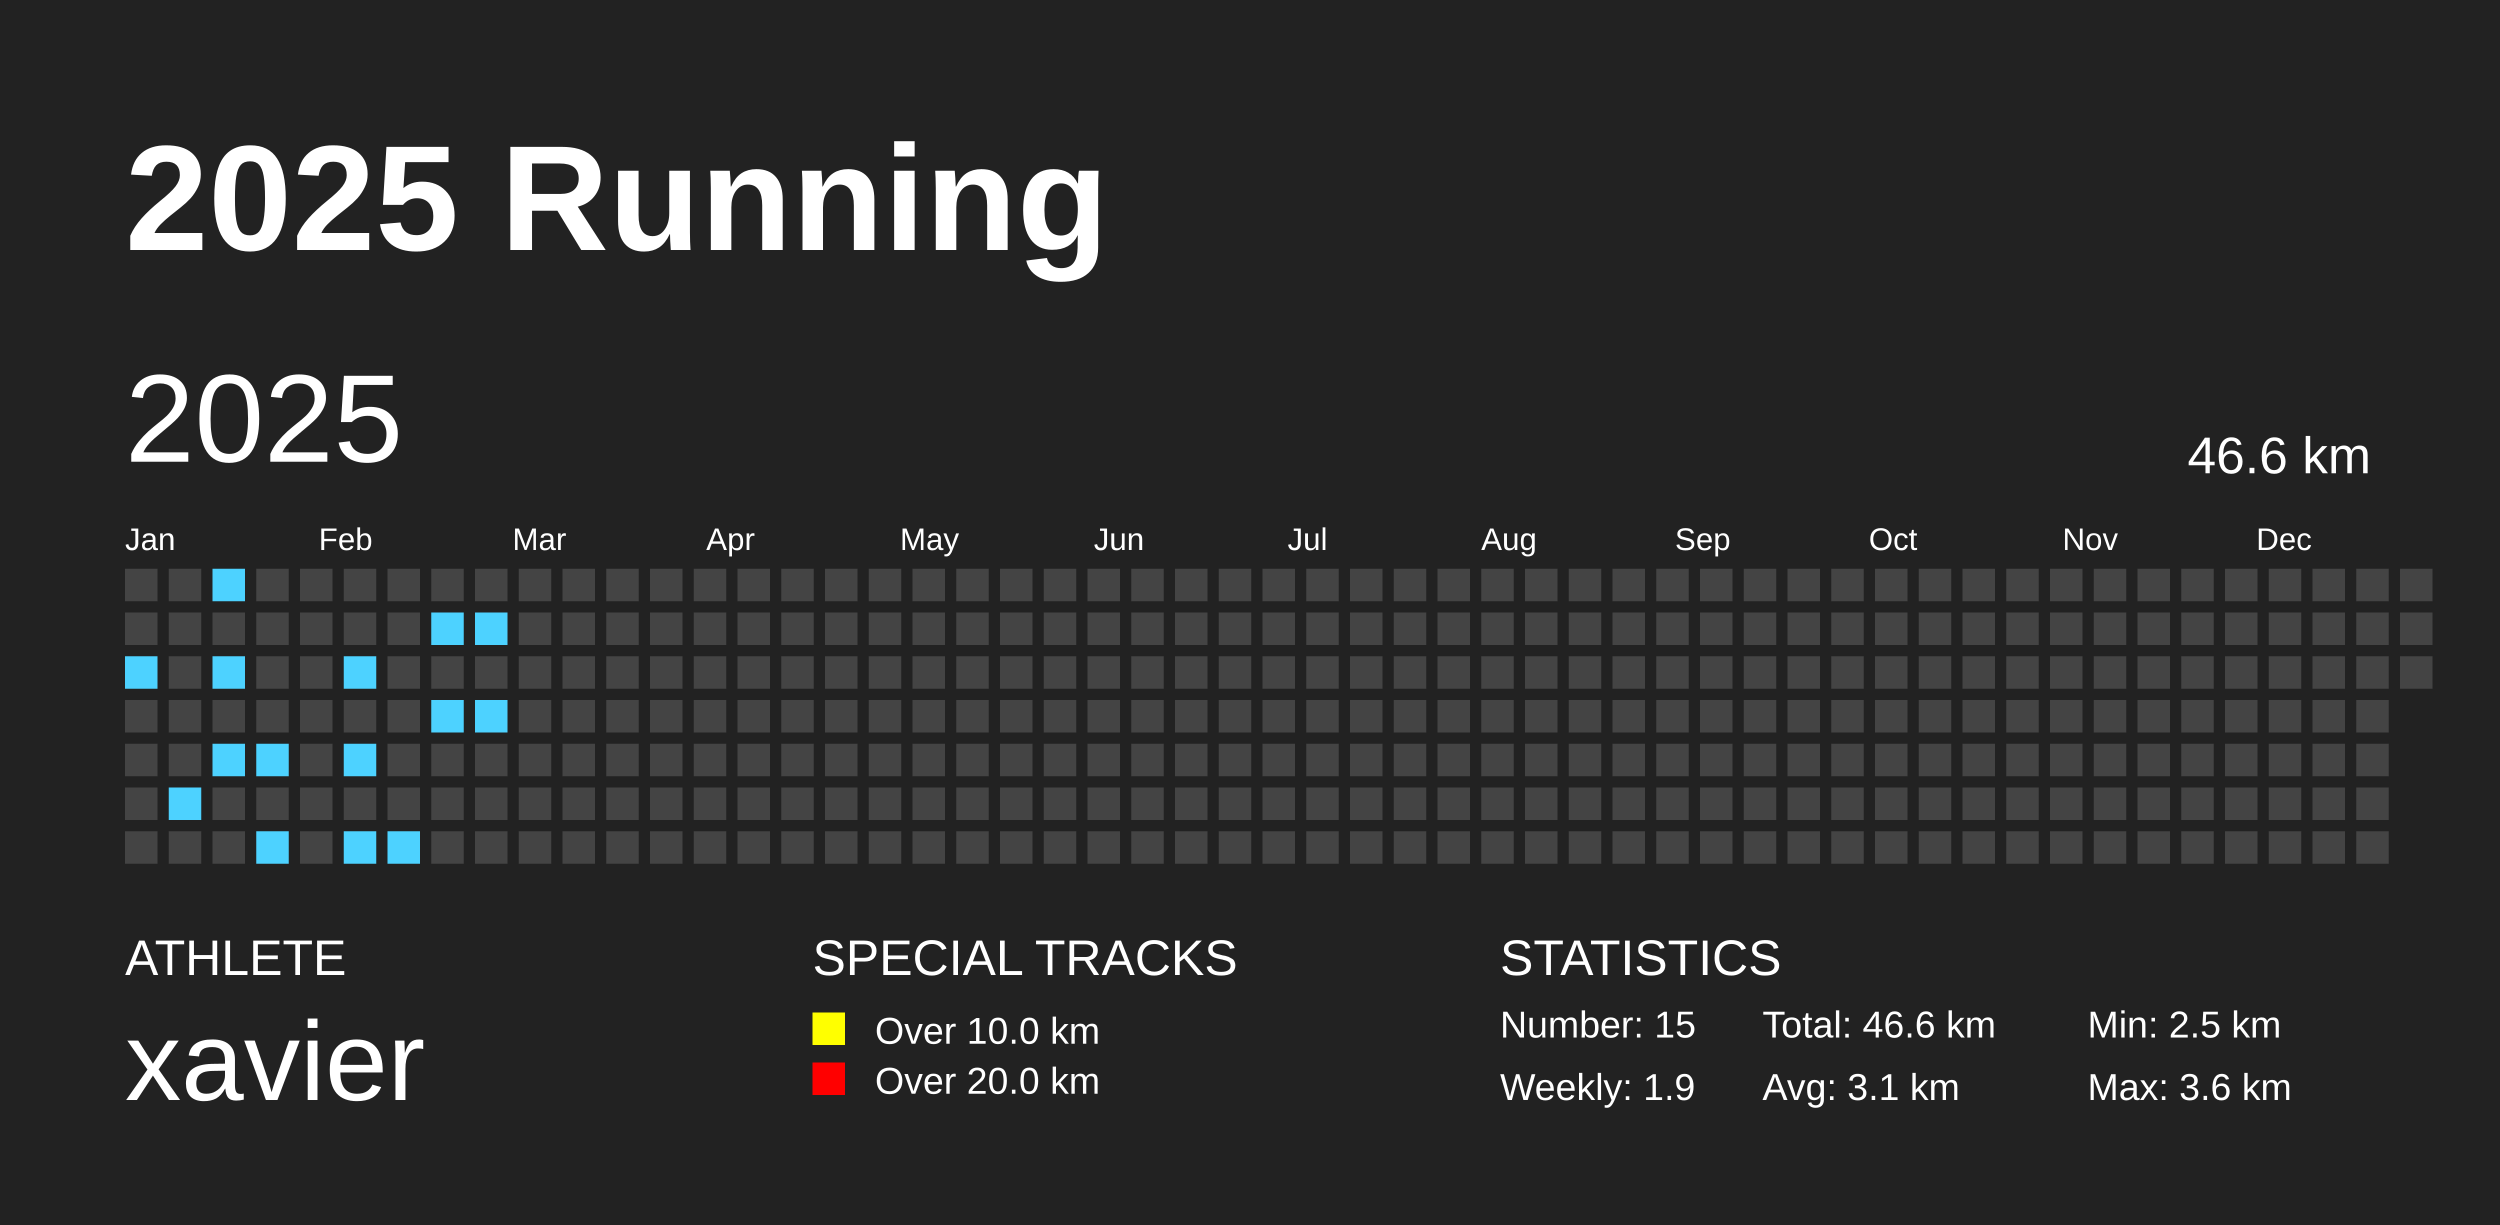
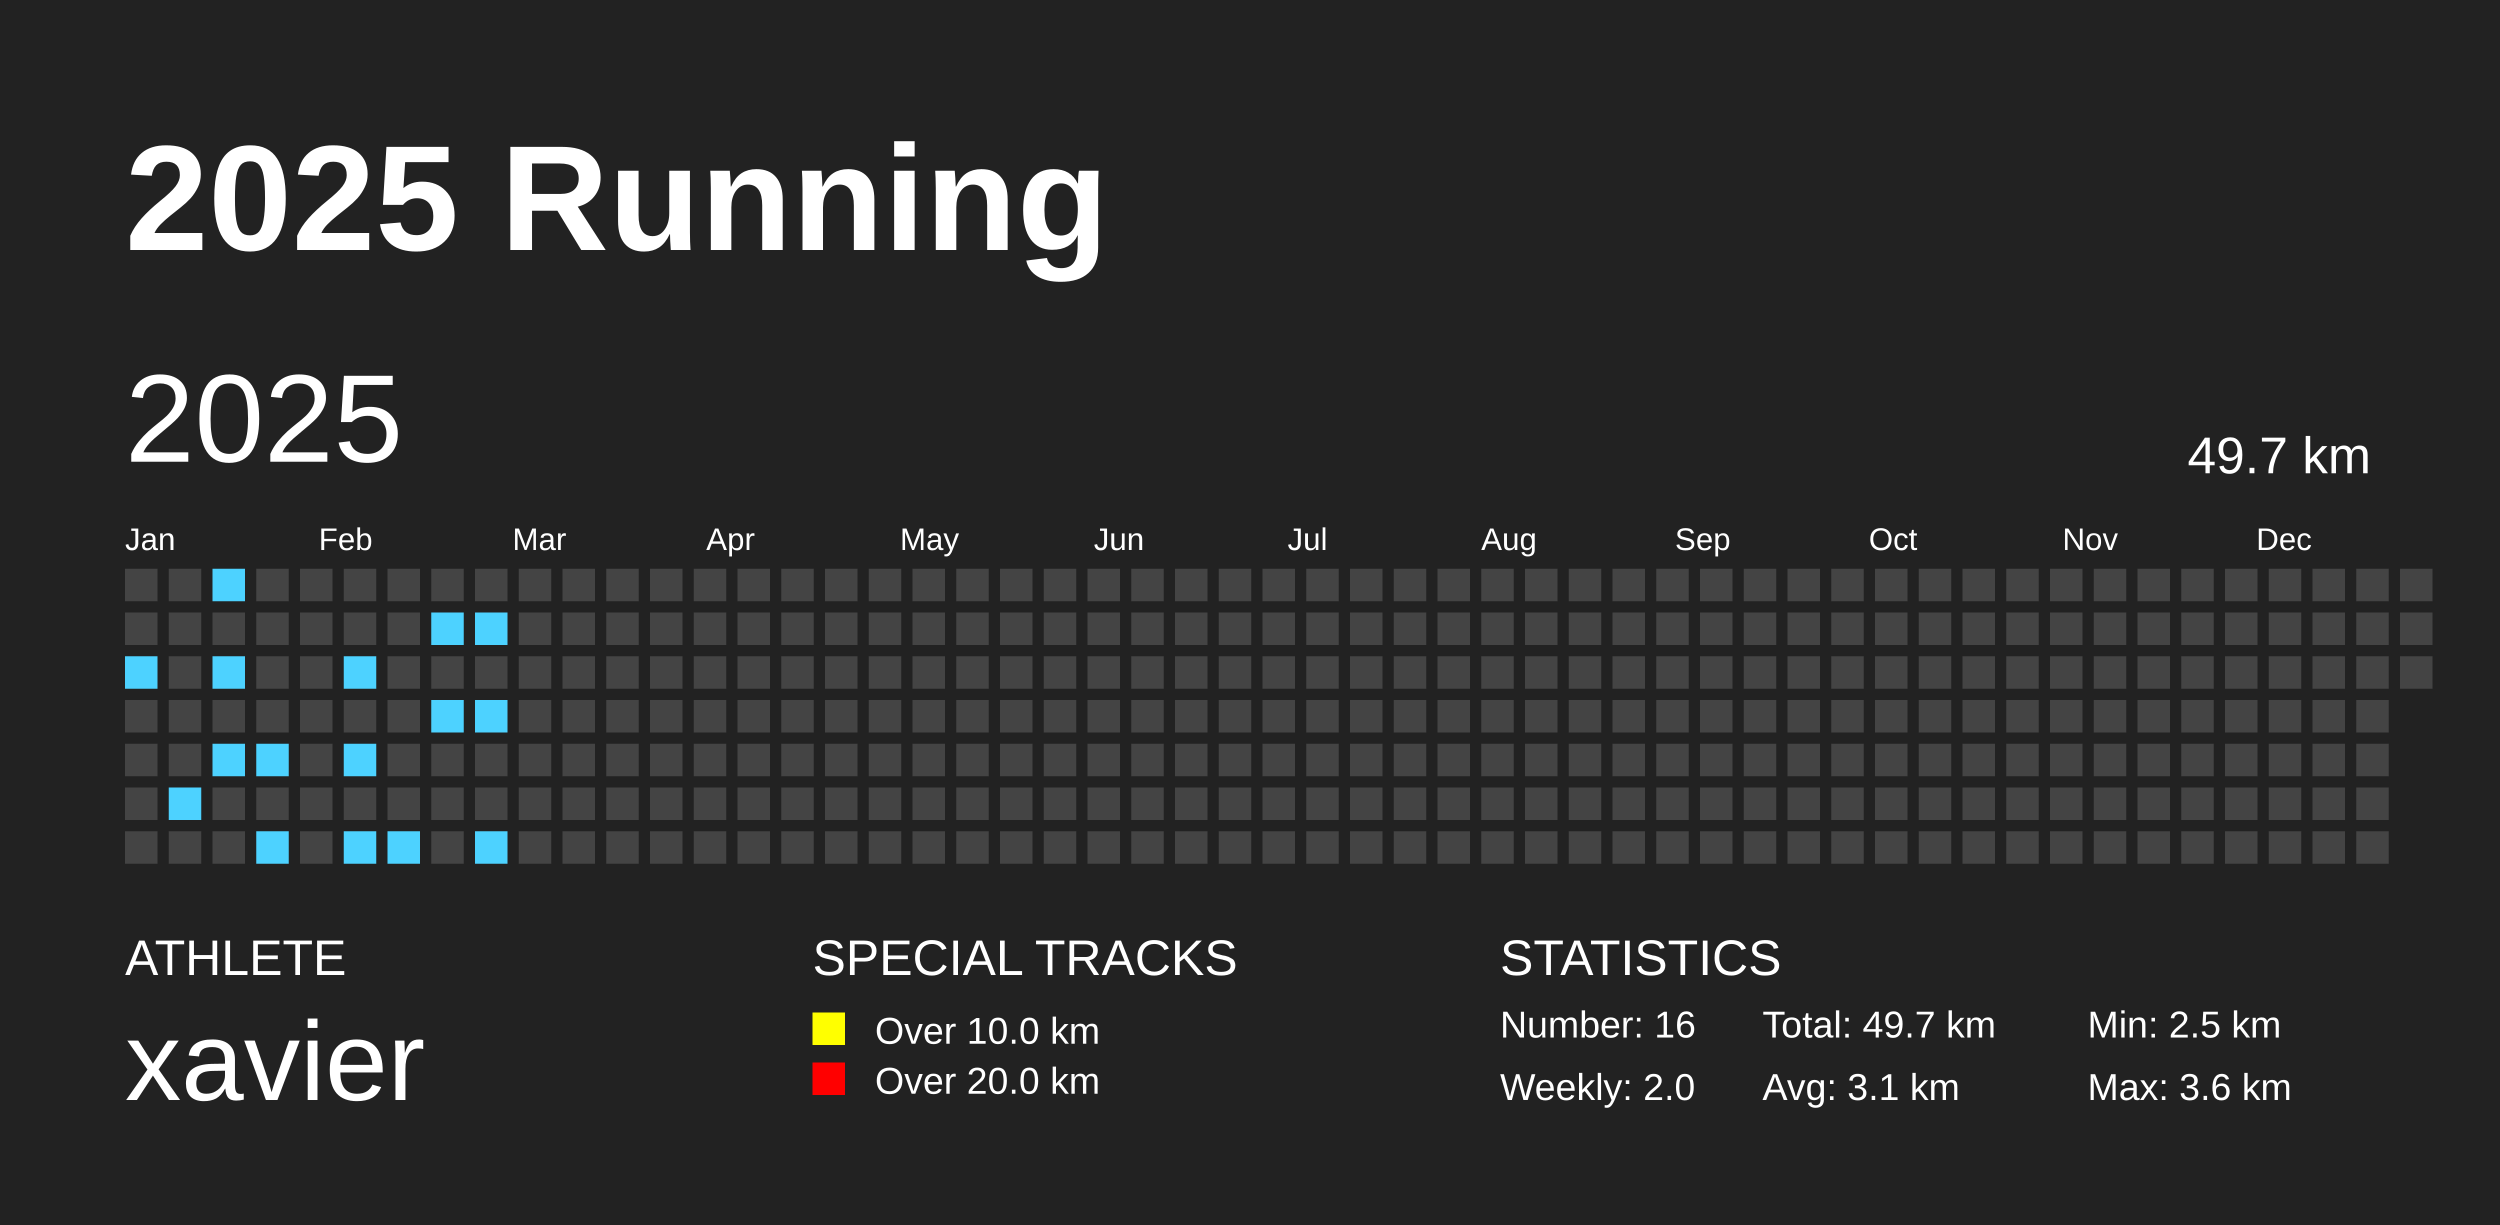
<svg xmlns="http://www.w3.org/2000/svg" baseProfile="full" height="98mm" version="1.1" viewBox="0,0,200,98" width="200mm">
  <defs />
  <rect fill="#222222" height="98" width="200" x="0" y="0" />
  <text fill="#FFFFFF" style="font-size:12px; font-family:Arial; font-weight:bold;" x="10" y="20">2025 Running</text>
  <text fill="#FFFFFF" style="font-size:4px; font-family:Arial" x="10" y="78">ATHLETE</text>
  <text fill="#FFFFFF" style="font-size:9px; font-family:Arial" x="10" y="88">xavier</text>
  <text fill="#FFFFFF" style="font-size:4px; font-family:Arial" x="65" y="78">SPECIAL TRACKS</text>
  <rect fill="yellow" height="2.6" width="2.6" x="65" y="81" />
  <text fill="#FFFFFF" style="font-size:3px; font-family:Arial" x="70" y="83.5">Over 10.0 km</text>
  <rect fill="red" height="2.6" width="2.6" x="65" y="85" />
  <text fill="#FFFFFF" style="font-size:3px; font-family:Arial" x="70" y="87.5">Over 20.0 km</text>
  <text fill="#FFFFFF" style="font-size:4px; font-family:Arial" x="120" y="78">STATISTICS</text>
-   <text fill="#FFFFFF" style="font-size:3px; font-family:Arial" x="120" y="83">Number: 15</text>
-   <text fill="#FFFFFF" style="font-size:3px; font-family:Arial" x="120" y="88">Weekly: 1.9</text>
-   <text fill="#FFFFFF" style="font-size:3px; font-family:Arial" x="141" y="83">Total: 46.6 km</text>
+   <text fill="#FFFFFF" style="font-size:3px; font-family:Arial" x="120" y="83">Number: 16</text>
+   <text fill="#FFFFFF" style="font-size:3px; font-family:Arial" x="120" y="88">Weekly: 2.0</text>
+   <text fill="#FFFFFF" style="font-size:3px; font-family:Arial" x="141" y="83">Total: 49.7 km</text>
  <text fill="#FFFFFF" style="font-size:3px; font-family:Arial" x="141" y="88">Avg: 3.1 km</text>
  <text fill="#FFFFFF" style="font-size:3px; font-family:Arial" x="167" y="83">Min: 2.5 km</text>
  <text fill="#FFFFFF" style="font-size:3px; font-family:Arial" x="167" y="88">Max: 3.6 km</text>
  <text dominant-baseline="hanging" fill="#FFFFFF" style="font-size:10.0px; font-family:Arial;" x="10" y="30">2025</text>
-   <text dominant-baseline="hanging" fill="#FFFFFF" style="font-size:4.125px; font-family:Arial;" x="175" y="35">46.6 km</text>
+   <text dominant-baseline="hanging" fill="#FFFFFF" style="font-size:4.125px; font-family:Arial;" x="175" y="35">49.7 km</text>
  <text fill="#FFFFFF" style="font-size:2.5px; font-family:Arial" x="10.0" y="44">Jan</text>
  <text fill="#FFFFFF" style="font-size:2.5px; font-family:Arial" x="25.5" y="44">Feb</text>
  <text fill="#FFFFFF" style="font-size:2.5px; font-family:Arial" x="41.0" y="44">Mar</text>
  <text fill="#FFFFFF" style="font-size:2.5px; font-family:Arial" x="56.5" y="44">Apr</text>
  <text fill="#FFFFFF" style="font-size:2.5px; font-family:Arial" x="72.0" y="44">May</text>
  <text fill="#FFFFFF" style="font-size:2.5px; font-family:Arial" x="87.5" y="44">Jun</text>
  <text fill="#FFFFFF" style="font-size:2.5px; font-family:Arial" x="103.0" y="44">Jul</text>
  <text fill="#FFFFFF" style="font-size:2.5px; font-family:Arial" x="118.5" y="44">Aug</text>
  <text fill="#FFFFFF" style="font-size:2.5px; font-family:Arial" x="134.0" y="44">Sep</text>
  <text fill="#FFFFFF" style="font-size:2.5px; font-family:Arial" x="149.5" y="44">Oct</text>
  <text fill="#FFFFFF" style="font-size:2.5px; font-family:Arial" x="165.0" y="44">Nov</text>
  <text fill="#FFFFFF" style="font-size:2.5px; font-family:Arial" x="180.5" y="44">Dec</text>
  <rect fill="#444444" height="2.6" width="2.6" x="10.0" y="45.5" />
  <rect fill="#444444" height="2.6" width="2.6" x="10.0" y="49.0" />
  <rect fill="#4dd2ff" height="2.6" width="2.6" x="10.0" y="52.5" />
  <rect fill="#444444" height="2.6" width="2.6" x="10.0" y="56.0" />
  <rect fill="#444444" height="2.6" width="2.6" x="10.0" y="59.5" />
  <rect fill="#444444" height="2.6" width="2.6" x="10.0" y="63.0" />
  <rect fill="#444444" height="2.6" width="2.6" x="10.0" y="66.5" />
  <rect fill="#444444" height="2.6" width="2.6" x="13.5" y="45.5" />
  <rect fill="#444444" height="2.6" width="2.6" x="13.5" y="49.0" />
  <rect fill="#444444" height="2.6" width="2.6" x="13.5" y="52.5" />
  <rect fill="#444444" height="2.6" width="2.6" x="13.5" y="56.0" />
  <rect fill="#444444" height="2.6" width="2.6" x="13.5" y="59.5" />
  <rect fill="#4dd2ff" height="2.6" width="2.6" x="13.5" y="63.0" />
  <rect fill="#444444" height="2.6" width="2.6" x="13.5" y="66.5" />
  <rect fill="#4dd2ff" height="2.6" width="2.6" x="17.0" y="45.5" />
  <rect fill="#444444" height="2.6" width="2.6" x="17.0" y="49.0" />
  <rect fill="#4dd2ff" height="2.6" width="2.6" x="17.0" y="52.5" />
  <rect fill="#444444" height="2.6" width="2.6" x="17.0" y="56.0" />
  <rect fill="#4dd2ff" height="2.6" width="2.6" x="17.0" y="59.5" />
  <rect fill="#444444" height="2.6" width="2.6" x="17.0" y="63.0" />
  <rect fill="#444444" height="2.6" width="2.6" x="17.0" y="66.5" />
  <rect fill="#444444" height="2.6" width="2.6" x="20.5" y="45.5" />
  <rect fill="#444444" height="2.6" width="2.6" x="20.5" y="49.0" />
  <rect fill="#444444" height="2.6" width="2.6" x="20.5" y="52.5" />
  <rect fill="#444444" height="2.6" width="2.6" x="20.5" y="56.0" />
  <rect fill="#4dd2ff" height="2.6" width="2.6" x="20.5" y="59.5" />
  <rect fill="#444444" height="2.6" width="2.6" x="20.5" y="63.0" />
  <rect fill="#4dd2ff" height="2.6" width="2.6" x="20.5" y="66.5" />
  <rect fill="#444444" height="2.6" width="2.6" x="24.0" y="45.5" />
  <rect fill="#444444" height="2.6" width="2.6" x="24.0" y="49.0" />
  <rect fill="#444444" height="2.6" width="2.6" x="24.0" y="52.5" />
  <rect fill="#444444" height="2.6" width="2.6" x="24.0" y="56.0" />
  <rect fill="#444444" height="2.6" width="2.6" x="24.0" y="59.5" />
  <rect fill="#444444" height="2.6" width="2.6" x="24.0" y="63.0" />
  <rect fill="#444444" height="2.6" width="2.6" x="24.0" y="66.5" />
  <rect fill="#444444" height="2.6" width="2.6" x="27.5" y="45.5" />
  <rect fill="#444444" height="2.6" width="2.6" x="27.5" y="49.0" />
  <rect fill="#4dd2ff" height="2.6" width="2.6" x="27.5" y="52.5" />
  <rect fill="#444444" height="2.6" width="2.6" x="27.5" y="56.0" />
  <rect fill="#4dd2ff" height="2.6" width="2.6" x="27.5" y="59.5" />
  <rect fill="#444444" height="2.6" width="2.6" x="27.5" y="63.0" />
  <rect fill="#4dd2ff" height="2.6" width="2.6" x="27.5" y="66.5" />
  <rect fill="#444444" height="2.6" width="2.6" x="31.0" y="45.5" />
  <rect fill="#444444" height="2.6" width="2.6" x="31.0" y="49.0" />
  <rect fill="#444444" height="2.6" width="2.6" x="31.0" y="52.5" />
  <rect fill="#444444" height="2.6" width="2.6" x="31.0" y="56.0" />
  <rect fill="#444444" height="2.6" width="2.6" x="31.0" y="59.5" />
  <rect fill="#444444" height="2.6" width="2.6" x="31.0" y="63.0" />
  <rect fill="#4dd2ff" height="2.6" width="2.6" x="31.0" y="66.5" />
  <rect fill="#444444" height="2.6" width="2.6" x="34.5" y="45.5" />
  <rect fill="#4dd2ff" height="2.6" width="2.6" x="34.5" y="49.0" />
  <rect fill="#444444" height="2.6" width="2.6" x="34.5" y="52.5" />
  <rect fill="#4dd2ff" height="2.6" width="2.6" x="34.5" y="56.0" />
  <rect fill="#444444" height="2.6" width="2.6" x="34.5" y="59.5" />
  <rect fill="#444444" height="2.6" width="2.6" x="34.5" y="63.0" />
  <rect fill="#444444" height="2.6" width="2.6" x="34.5" y="66.5" />
  <rect fill="#444444" height="2.6" width="2.6" x="38.0" y="45.5" />
  <rect fill="#4dd2ff" height="2.6" width="2.6" x="38.0" y="49.0" />
  <rect fill="#444444" height="2.6" width="2.6" x="38.0" y="52.5" />
  <rect fill="#4dd2ff" height="2.6" width="2.6" x="38.0" y="56.0" />
  <rect fill="#444444" height="2.6" width="2.6" x="38.0" y="59.5" />
  <rect fill="#444444" height="2.6" width="2.6" x="38.0" y="63.0" />
-   <rect fill="#444444" height="2.6" width="2.6" x="38.0" y="66.5" />
+   <rect fill="#4dd2ff" height="2.6" width="2.6" x="38.0" y="66.5" />
  <rect fill="#444444" height="2.6" width="2.6" x="41.5" y="45.5" />
  <rect fill="#444444" height="2.6" width="2.6" x="41.5" y="49.0" />
  <rect fill="#444444" height="2.6" width="2.6" x="41.5" y="52.5" />
  <rect fill="#444444" height="2.6" width="2.6" x="41.5" y="56.0" />
  <rect fill="#444444" height="2.6" width="2.6" x="41.5" y="59.5" />
  <rect fill="#444444" height="2.6" width="2.6" x="41.5" y="63.0" />
  <rect fill="#444444" height="2.6" width="2.6" x="41.5" y="66.5" />
  <rect fill="#444444" height="2.6" width="2.6" x="45.0" y="45.5" />
  <rect fill="#444444" height="2.6" width="2.6" x="45.0" y="49.0" />
  <rect fill="#444444" height="2.6" width="2.6" x="45.0" y="52.5" />
  <rect fill="#444444" height="2.6" width="2.6" x="45.0" y="56.0" />
  <rect fill="#444444" height="2.6" width="2.6" x="45.0" y="59.5" />
  <rect fill="#444444" height="2.6" width="2.6" x="45.0" y="63.0" />
  <rect fill="#444444" height="2.6" width="2.6" x="45.0" y="66.5" />
  <rect fill="#444444" height="2.6" width="2.6" x="48.5" y="45.5" />
  <rect fill="#444444" height="2.6" width="2.6" x="48.5" y="49.0" />
  <rect fill="#444444" height="2.6" width="2.6" x="48.5" y="52.5" />
  <rect fill="#444444" height="2.6" width="2.6" x="48.5" y="56.0" />
  <rect fill="#444444" height="2.6" width="2.6" x="48.5" y="59.5" />
  <rect fill="#444444" height="2.6" width="2.6" x="48.5" y="63.0" />
  <rect fill="#444444" height="2.6" width="2.6" x="48.5" y="66.5" />
  <rect fill="#444444" height="2.6" width="2.6" x="52.0" y="45.5" />
  <rect fill="#444444" height="2.6" width="2.6" x="52.0" y="49.0" />
  <rect fill="#444444" height="2.6" width="2.6" x="52.0" y="52.5" />
  <rect fill="#444444" height="2.6" width="2.6" x="52.0" y="56.0" />
  <rect fill="#444444" height="2.6" width="2.6" x="52.0" y="59.5" />
  <rect fill="#444444" height="2.6" width="2.6" x="52.0" y="63.0" />
  <rect fill="#444444" height="2.6" width="2.6" x="52.0" y="66.5" />
  <rect fill="#444444" height="2.6" width="2.6" x="55.5" y="45.5" />
  <rect fill="#444444" height="2.6" width="2.6" x="55.5" y="49.0" />
  <rect fill="#444444" height="2.6" width="2.6" x="55.5" y="52.5" />
  <rect fill="#444444" height="2.6" width="2.6" x="55.5" y="56.0" />
  <rect fill="#444444" height="2.6" width="2.6" x="55.5" y="59.5" />
  <rect fill="#444444" height="2.6" width="2.6" x="55.5" y="63.0" />
  <rect fill="#444444" height="2.6" width="2.6" x="55.5" y="66.5" />
  <rect fill="#444444" height="2.6" width="2.6" x="59.0" y="45.5" />
  <rect fill="#444444" height="2.6" width="2.6" x="59.0" y="49.0" />
  <rect fill="#444444" height="2.6" width="2.6" x="59.0" y="52.5" />
  <rect fill="#444444" height="2.6" width="2.6" x="59.0" y="56.0" />
  <rect fill="#444444" height="2.6" width="2.6" x="59.0" y="59.5" />
  <rect fill="#444444" height="2.6" width="2.6" x="59.0" y="63.0" />
  <rect fill="#444444" height="2.6" width="2.6" x="59.0" y="66.5" />
  <rect fill="#444444" height="2.6" width="2.6" x="62.5" y="45.5" />
  <rect fill="#444444" height="2.6" width="2.6" x="62.5" y="49.0" />
  <rect fill="#444444" height="2.6" width="2.6" x="62.5" y="52.5" />
  <rect fill="#444444" height="2.6" width="2.6" x="62.5" y="56.0" />
  <rect fill="#444444" height="2.6" width="2.6" x="62.5" y="59.5" />
  <rect fill="#444444" height="2.6" width="2.6" x="62.5" y="63.0" />
  <rect fill="#444444" height="2.6" width="2.6" x="62.5" y="66.5" />
  <rect fill="#444444" height="2.6" width="2.6" x="66.0" y="45.5" />
  <rect fill="#444444" height="2.6" width="2.6" x="66.0" y="49.0" />
  <rect fill="#444444" height="2.6" width="2.6" x="66.0" y="52.5" />
  <rect fill="#444444" height="2.6" width="2.6" x="66.0" y="56.0" />
  <rect fill="#444444" height="2.6" width="2.6" x="66.0" y="59.5" />
  <rect fill="#444444" height="2.6" width="2.6" x="66.0" y="63.0" />
  <rect fill="#444444" height="2.6" width="2.6" x="66.0" y="66.5" />
  <rect fill="#444444" height="2.6" width="2.6" x="69.5" y="45.5" />
  <rect fill="#444444" height="2.6" width="2.6" x="69.5" y="49.0" />
  <rect fill="#444444" height="2.6" width="2.6" x="69.5" y="52.5" />
  <rect fill="#444444" height="2.6" width="2.6" x="69.5" y="56.0" />
  <rect fill="#444444" height="2.6" width="2.6" x="69.5" y="59.5" />
  <rect fill="#444444" height="2.6" width="2.6" x="69.5" y="63.0" />
  <rect fill="#444444" height="2.6" width="2.6" x="69.5" y="66.5" />
  <rect fill="#444444" height="2.6" width="2.6" x="73.0" y="45.5" />
  <rect fill="#444444" height="2.6" width="2.6" x="73.0" y="49.0" />
  <rect fill="#444444" height="2.6" width="2.6" x="73.0" y="52.5" />
  <rect fill="#444444" height="2.6" width="2.6" x="73.0" y="56.0" />
  <rect fill="#444444" height="2.6" width="2.6" x="73.0" y="59.5" />
  <rect fill="#444444" height="2.6" width="2.6" x="73.0" y="63.0" />
  <rect fill="#444444" height="2.6" width="2.6" x="73.0" y="66.5" />
  <rect fill="#444444" height="2.6" width="2.6" x="76.5" y="45.5" />
  <rect fill="#444444" height="2.6" width="2.6" x="76.5" y="49.0" />
  <rect fill="#444444" height="2.6" width="2.6" x="76.5" y="52.5" />
  <rect fill="#444444" height="2.6" width="2.6" x="76.5" y="56.0" />
  <rect fill="#444444" height="2.6" width="2.6" x="76.5" y="59.5" />
  <rect fill="#444444" height="2.6" width="2.6" x="76.5" y="63.0" />
  <rect fill="#444444" height="2.6" width="2.6" x="76.5" y="66.5" />
  <rect fill="#444444" height="2.6" width="2.6" x="80.0" y="45.5" />
  <rect fill="#444444" height="2.6" width="2.6" x="80.0" y="49.0" />
  <rect fill="#444444" height="2.6" width="2.6" x="80.0" y="52.5" />
  <rect fill="#444444" height="2.6" width="2.6" x="80.0" y="56.0" />
  <rect fill="#444444" height="2.6" width="2.6" x="80.0" y="59.5" />
  <rect fill="#444444" height="2.6" width="2.6" x="80.0" y="63.0" />
  <rect fill="#444444" height="2.6" width="2.6" x="80.0" y="66.5" />
  <rect fill="#444444" height="2.6" width="2.6" x="83.5" y="45.5" />
  <rect fill="#444444" height="2.6" width="2.6" x="83.5" y="49.0" />
  <rect fill="#444444" height="2.6" width="2.6" x="83.5" y="52.5" />
  <rect fill="#444444" height="2.6" width="2.6" x="83.5" y="56.0" />
  <rect fill="#444444" height="2.6" width="2.6" x="83.5" y="59.5" />
  <rect fill="#444444" height="2.6" width="2.6" x="83.5" y="63.0" />
  <rect fill="#444444" height="2.6" width="2.6" x="83.5" y="66.5" />
  <rect fill="#444444" height="2.6" width="2.6" x="87.0" y="45.5" />
  <rect fill="#444444" height="2.6" width="2.6" x="87.0" y="49.0" />
  <rect fill="#444444" height="2.6" width="2.6" x="87.0" y="52.5" />
  <rect fill="#444444" height="2.6" width="2.6" x="87.0" y="56.0" />
  <rect fill="#444444" height="2.6" width="2.6" x="87.0" y="59.5" />
  <rect fill="#444444" height="2.6" width="2.6" x="87.0" y="63.0" />
  <rect fill="#444444" height="2.6" width="2.6" x="87.0" y="66.5" />
  <rect fill="#444444" height="2.6" width="2.6" x="90.5" y="45.5" />
  <rect fill="#444444" height="2.6" width="2.6" x="90.5" y="49.0" />
  <rect fill="#444444" height="2.6" width="2.6" x="90.5" y="52.5" />
  <rect fill="#444444" height="2.6" width="2.6" x="90.5" y="56.0" />
  <rect fill="#444444" height="2.6" width="2.6" x="90.5" y="59.5" />
  <rect fill="#444444" height="2.6" width="2.6" x="90.5" y="63.0" />
  <rect fill="#444444" height="2.6" width="2.6" x="90.5" y="66.5" />
  <rect fill="#444444" height="2.6" width="2.6" x="94.0" y="45.5" />
  <rect fill="#444444" height="2.6" width="2.6" x="94.0" y="49.0" />
  <rect fill="#444444" height="2.6" width="2.6" x="94.0" y="52.5" />
  <rect fill="#444444" height="2.6" width="2.6" x="94.0" y="56.0" />
  <rect fill="#444444" height="2.6" width="2.6" x="94.0" y="59.5" />
  <rect fill="#444444" height="2.6" width="2.6" x="94.0" y="63.0" />
  <rect fill="#444444" height="2.6" width="2.6" x="94.0" y="66.5" />
  <rect fill="#444444" height="2.6" width="2.6" x="97.5" y="45.5" />
  <rect fill="#444444" height="2.6" width="2.6" x="97.5" y="49.0" />
  <rect fill="#444444" height="2.6" width="2.6" x="97.5" y="52.5" />
  <rect fill="#444444" height="2.6" width="2.6" x="97.5" y="56.0" />
  <rect fill="#444444" height="2.6" width="2.6" x="97.5" y="59.5" />
  <rect fill="#444444" height="2.6" width="2.6" x="97.5" y="63.0" />
  <rect fill="#444444" height="2.6" width="2.6" x="97.5" y="66.5" />
  <rect fill="#444444" height="2.6" width="2.6" x="101.0" y="45.5" />
  <rect fill="#444444" height="2.6" width="2.6" x="101.0" y="49.0" />
  <rect fill="#444444" height="2.6" width="2.6" x="101.0" y="52.5" />
  <rect fill="#444444" height="2.6" width="2.6" x="101.0" y="56.0" />
  <rect fill="#444444" height="2.6" width="2.6" x="101.0" y="59.5" />
  <rect fill="#444444" height="2.6" width="2.6" x="101.0" y="63.0" />
  <rect fill="#444444" height="2.6" width="2.6" x="101.0" y="66.5" />
  <rect fill="#444444" height="2.6" width="2.6" x="104.5" y="45.5" />
  <rect fill="#444444" height="2.6" width="2.6" x="104.5" y="49.0" />
  <rect fill="#444444" height="2.6" width="2.6" x="104.5" y="52.5" />
  <rect fill="#444444" height="2.6" width="2.6" x="104.5" y="56.0" />
  <rect fill="#444444" height="2.6" width="2.6" x="104.5" y="59.5" />
  <rect fill="#444444" height="2.6" width="2.6" x="104.5" y="63.0" />
  <rect fill="#444444" height="2.6" width="2.6" x="104.5" y="66.5" />
  <rect fill="#444444" height="2.6" width="2.6" x="108.0" y="45.5" />
  <rect fill="#444444" height="2.6" width="2.6" x="108.0" y="49.0" />
  <rect fill="#444444" height="2.6" width="2.6" x="108.0" y="52.5" />
  <rect fill="#444444" height="2.6" width="2.6" x="108.0" y="56.0" />
  <rect fill="#444444" height="2.6" width="2.6" x="108.0" y="59.5" />
  <rect fill="#444444" height="2.6" width="2.6" x="108.0" y="63.0" />
  <rect fill="#444444" height="2.6" width="2.6" x="108.0" y="66.5" />
  <rect fill="#444444" height="2.6" width="2.6" x="111.5" y="45.5" />
  <rect fill="#444444" height="2.6" width="2.6" x="111.5" y="49.0" />
  <rect fill="#444444" height="2.6" width="2.6" x="111.5" y="52.5" />
  <rect fill="#444444" height="2.6" width="2.6" x="111.5" y="56.0" />
  <rect fill="#444444" height="2.6" width="2.6" x="111.5" y="59.5" />
  <rect fill="#444444" height="2.6" width="2.6" x="111.5" y="63.0" />
  <rect fill="#444444" height="2.6" width="2.6" x="111.5" y="66.5" />
  <rect fill="#444444" height="2.6" width="2.6" x="115.0" y="45.5" />
  <rect fill="#444444" height="2.6" width="2.6" x="115.0" y="49.0" />
  <rect fill="#444444" height="2.6" width="2.6" x="115.0" y="52.5" />
  <rect fill="#444444" height="2.6" width="2.6" x="115.0" y="56.0" />
  <rect fill="#444444" height="2.6" width="2.6" x="115.0" y="59.5" />
  <rect fill="#444444" height="2.6" width="2.6" x="115.0" y="63.0" />
  <rect fill="#444444" height="2.6" width="2.6" x="115.0" y="66.5" />
  <rect fill="#444444" height="2.6" width="2.6" x="118.5" y="45.5" />
  <rect fill="#444444" height="2.6" width="2.6" x="118.5" y="49.0" />
  <rect fill="#444444" height="2.6" width="2.6" x="118.5" y="52.5" />
  <rect fill="#444444" height="2.6" width="2.6" x="118.5" y="56.0" />
  <rect fill="#444444" height="2.6" width="2.6" x="118.5" y="59.5" />
  <rect fill="#444444" height="2.6" width="2.6" x="118.5" y="63.0" />
  <rect fill="#444444" height="2.6" width="2.6" x="118.5" y="66.5" />
  <rect fill="#444444" height="2.6" width="2.6" x="122.0" y="45.5" />
  <rect fill="#444444" height="2.6" width="2.6" x="122.0" y="49.0" />
  <rect fill="#444444" height="2.6" width="2.6" x="122.0" y="52.5" />
  <rect fill="#444444" height="2.6" width="2.6" x="122.0" y="56.0" />
  <rect fill="#444444" height="2.6" width="2.6" x="122.0" y="59.5" />
  <rect fill="#444444" height="2.6" width="2.6" x="122.0" y="63.0" />
  <rect fill="#444444" height="2.6" width="2.6" x="122.0" y="66.5" />
  <rect fill="#444444" height="2.6" width="2.6" x="125.5" y="45.5" />
  <rect fill="#444444" height="2.6" width="2.6" x="125.5" y="49.0" />
  <rect fill="#444444" height="2.6" width="2.6" x="125.5" y="52.5" />
  <rect fill="#444444" height="2.6" width="2.6" x="125.5" y="56.0" />
  <rect fill="#444444" height="2.6" width="2.6" x="125.5" y="59.5" />
  <rect fill="#444444" height="2.6" width="2.6" x="125.5" y="63.0" />
  <rect fill="#444444" height="2.6" width="2.6" x="125.5" y="66.5" />
  <rect fill="#444444" height="2.6" width="2.6" x="129.0" y="45.5" />
  <rect fill="#444444" height="2.6" width="2.6" x="129.0" y="49.0" />
  <rect fill="#444444" height="2.6" width="2.6" x="129.0" y="52.5" />
  <rect fill="#444444" height="2.6" width="2.6" x="129.0" y="56.0" />
  <rect fill="#444444" height="2.6" width="2.6" x="129.0" y="59.5" />
  <rect fill="#444444" height="2.6" width="2.6" x="129.0" y="63.0" />
  <rect fill="#444444" height="2.6" width="2.6" x="129.0" y="66.5" />
  <rect fill="#444444" height="2.6" width="2.6" x="132.5" y="45.5" />
  <rect fill="#444444" height="2.6" width="2.6" x="132.5" y="49.0" />
  <rect fill="#444444" height="2.6" width="2.6" x="132.5" y="52.5" />
  <rect fill="#444444" height="2.6" width="2.6" x="132.5" y="56.0" />
  <rect fill="#444444" height="2.6" width="2.6" x="132.5" y="59.5" />
  <rect fill="#444444" height="2.6" width="2.6" x="132.5" y="63.0" />
  <rect fill="#444444" height="2.6" width="2.6" x="132.5" y="66.5" />
  <rect fill="#444444" height="2.6" width="2.6" x="136.0" y="45.5" />
  <rect fill="#444444" height="2.6" width="2.6" x="136.0" y="49.0" />
  <rect fill="#444444" height="2.6" width="2.6" x="136.0" y="52.5" />
  <rect fill="#444444" height="2.6" width="2.6" x="136.0" y="56.0" />
  <rect fill="#444444" height="2.6" width="2.6" x="136.0" y="59.5" />
  <rect fill="#444444" height="2.6" width="2.6" x="136.0" y="63.0" />
  <rect fill="#444444" height="2.6" width="2.6" x="136.0" y="66.5" />
  <rect fill="#444444" height="2.6" width="2.6" x="139.5" y="45.5" />
  <rect fill="#444444" height="2.6" width="2.6" x="139.5" y="49.0" />
  <rect fill="#444444" height="2.6" width="2.6" x="139.5" y="52.5" />
  <rect fill="#444444" height="2.6" width="2.6" x="139.5" y="56.0" />
  <rect fill="#444444" height="2.6" width="2.6" x="139.5" y="59.5" />
  <rect fill="#444444" height="2.6" width="2.6" x="139.5" y="63.0" />
  <rect fill="#444444" height="2.6" width="2.6" x="139.5" y="66.5" />
  <rect fill="#444444" height="2.6" width="2.6" x="143.0" y="45.5" />
  <rect fill="#444444" height="2.6" width="2.6" x="143.0" y="49.0" />
  <rect fill="#444444" height="2.6" width="2.6" x="143.0" y="52.5" />
  <rect fill="#444444" height="2.6" width="2.6" x="143.0" y="56.0" />
  <rect fill="#444444" height="2.6" width="2.6" x="143.0" y="59.5" />
  <rect fill="#444444" height="2.6" width="2.6" x="143.0" y="63.0" />
  <rect fill="#444444" height="2.6" width="2.6" x="143.0" y="66.5" />
  <rect fill="#444444" height="2.6" width="2.6" x="146.5" y="45.5" />
  <rect fill="#444444" height="2.6" width="2.6" x="146.5" y="49.0" />
  <rect fill="#444444" height="2.6" width="2.6" x="146.5" y="52.5" />
  <rect fill="#444444" height="2.6" width="2.6" x="146.5" y="56.0" />
  <rect fill="#444444" height="2.6" width="2.6" x="146.5" y="59.5" />
  <rect fill="#444444" height="2.6" width="2.6" x="146.5" y="63.0" />
  <rect fill="#444444" height="2.6" width="2.6" x="146.5" y="66.5" />
  <rect fill="#444444" height="2.6" width="2.6" x="150.0" y="45.5" />
  <rect fill="#444444" height="2.6" width="2.6" x="150.0" y="49.0" />
  <rect fill="#444444" height="2.6" width="2.6" x="150.0" y="52.5" />
  <rect fill="#444444" height="2.6" width="2.6" x="150.0" y="56.0" />
  <rect fill="#444444" height="2.6" width="2.6" x="150.0" y="59.5" />
  <rect fill="#444444" height="2.6" width="2.6" x="150.0" y="63.0" />
  <rect fill="#444444" height="2.6" width="2.6" x="150.0" y="66.5" />
  <rect fill="#444444" height="2.6" width="2.6" x="153.5" y="45.5" />
  <rect fill="#444444" height="2.6" width="2.6" x="153.5" y="49.0" />
  <rect fill="#444444" height="2.6" width="2.6" x="153.5" y="52.5" />
  <rect fill="#444444" height="2.6" width="2.6" x="153.5" y="56.0" />
  <rect fill="#444444" height="2.6" width="2.6" x="153.5" y="59.5" />
  <rect fill="#444444" height="2.6" width="2.6" x="153.5" y="63.0" />
  <rect fill="#444444" height="2.6" width="2.6" x="153.5" y="66.5" />
  <rect fill="#444444" height="2.6" width="2.6" x="157.0" y="45.5" />
  <rect fill="#444444" height="2.6" width="2.6" x="157.0" y="49.0" />
  <rect fill="#444444" height="2.6" width="2.6" x="157.0" y="52.5" />
  <rect fill="#444444" height="2.6" width="2.6" x="157.0" y="56.0" />
  <rect fill="#444444" height="2.6" width="2.6" x="157.0" y="59.5" />
  <rect fill="#444444" height="2.6" width="2.6" x="157.0" y="63.0" />
  <rect fill="#444444" height="2.6" width="2.6" x="157.0" y="66.5" />
  <rect fill="#444444" height="2.6" width="2.6" x="160.5" y="45.5" />
  <rect fill="#444444" height="2.6" width="2.6" x="160.5" y="49.0" />
  <rect fill="#444444" height="2.6" width="2.6" x="160.5" y="52.5" />
  <rect fill="#444444" height="2.6" width="2.6" x="160.5" y="56.0" />
  <rect fill="#444444" height="2.6" width="2.6" x="160.5" y="59.5" />
  <rect fill="#444444" height="2.6" width="2.6" x="160.5" y="63.0" />
  <rect fill="#444444" height="2.6" width="2.6" x="160.5" y="66.5" />
  <rect fill="#444444" height="2.6" width="2.6" x="164.0" y="45.5" />
  <rect fill="#444444" height="2.6" width="2.6" x="164.0" y="49.0" />
  <rect fill="#444444" height="2.6" width="2.6" x="164.0" y="52.5" />
  <rect fill="#444444" height="2.6" width="2.6" x="164.0" y="56.0" />
  <rect fill="#444444" height="2.6" width="2.6" x="164.0" y="59.5" />
  <rect fill="#444444" height="2.6" width="2.6" x="164.0" y="63.0" />
  <rect fill="#444444" height="2.6" width="2.6" x="164.0" y="66.5" />
  <rect fill="#444444" height="2.6" width="2.6" x="167.5" y="45.5" />
  <rect fill="#444444" height="2.6" width="2.6" x="167.5" y="49.0" />
  <rect fill="#444444" height="2.6" width="2.6" x="167.5" y="52.5" />
  <rect fill="#444444" height="2.6" width="2.6" x="167.5" y="56.0" />
  <rect fill="#444444" height="2.6" width="2.6" x="167.5" y="59.5" />
  <rect fill="#444444" height="2.6" width="2.6" x="167.5" y="63.0" />
  <rect fill="#444444" height="2.6" width="2.6" x="167.5" y="66.5" />
  <rect fill="#444444" height="2.6" width="2.6" x="171.0" y="45.5" />
  <rect fill="#444444" height="2.6" width="2.6" x="171.0" y="49.0" />
  <rect fill="#444444" height="2.6" width="2.6" x="171.0" y="52.5" />
  <rect fill="#444444" height="2.6" width="2.6" x="171.0" y="56.0" />
  <rect fill="#444444" height="2.6" width="2.6" x="171.0" y="59.5" />
  <rect fill="#444444" height="2.6" width="2.6" x="171.0" y="63.0" />
  <rect fill="#444444" height="2.6" width="2.6" x="171.0" y="66.5" />
  <rect fill="#444444" height="2.6" width="2.6" x="174.5" y="45.5" />
  <rect fill="#444444" height="2.6" width="2.6" x="174.5" y="49.0" />
  <rect fill="#444444" height="2.6" width="2.6" x="174.5" y="52.5" />
  <rect fill="#444444" height="2.6" width="2.6" x="174.5" y="56.0" />
  <rect fill="#444444" height="2.6" width="2.6" x="174.5" y="59.5" />
  <rect fill="#444444" height="2.6" width="2.6" x="174.5" y="63.0" />
  <rect fill="#444444" height="2.6" width="2.6" x="174.5" y="66.5" />
  <rect fill="#444444" height="2.6" width="2.6" x="178.0" y="45.5" />
  <rect fill="#444444" height="2.6" width="2.6" x="178.0" y="49.0" />
  <rect fill="#444444" height="2.6" width="2.6" x="178.0" y="52.5" />
  <rect fill="#444444" height="2.6" width="2.6" x="178.0" y="56.0" />
  <rect fill="#444444" height="2.6" width="2.6" x="178.0" y="59.5" />
  <rect fill="#444444" height="2.6" width="2.6" x="178.0" y="63.0" />
  <rect fill="#444444" height="2.6" width="2.6" x="178.0" y="66.5" />
  <rect fill="#444444" height="2.6" width="2.6" x="181.5" y="45.5" />
  <rect fill="#444444" height="2.6" width="2.6" x="181.5" y="49.0" />
  <rect fill="#444444" height="2.6" width="2.6" x="181.5" y="52.5" />
  <rect fill="#444444" height="2.6" width="2.6" x="181.5" y="56.0" />
  <rect fill="#444444" height="2.6" width="2.6" x="181.5" y="59.5" />
  <rect fill="#444444" height="2.6" width="2.6" x="181.5" y="63.0" />
  <rect fill="#444444" height="2.6" width="2.6" x="181.5" y="66.5" />
  <rect fill="#444444" height="2.6" width="2.6" x="185.0" y="45.5" />
  <rect fill="#444444" height="2.6" width="2.6" x="185.0" y="49.0" />
  <rect fill="#444444" height="2.6" width="2.6" x="185.0" y="52.5" />
  <rect fill="#444444" height="2.6" width="2.6" x="185.0" y="56.0" />
  <rect fill="#444444" height="2.6" width="2.6" x="185.0" y="59.5" />
  <rect fill="#444444" height="2.6" width="2.6" x="185.0" y="63.0" />
  <rect fill="#444444" height="2.6" width="2.6" x="185.0" y="66.5" />
  <rect fill="#444444" height="2.6" width="2.6" x="188.5" y="45.5" />
  <rect fill="#444444" height="2.6" width="2.6" x="188.5" y="49.0" />
  <rect fill="#444444" height="2.6" width="2.6" x="188.5" y="52.5" />
  <rect fill="#444444" height="2.6" width="2.6" x="188.5" y="56.0" />
  <rect fill="#444444" height="2.6" width="2.6" x="188.5" y="59.5" />
  <rect fill="#444444" height="2.6" width="2.6" x="188.5" y="63.0" />
  <rect fill="#444444" height="2.6" width="2.6" x="188.5" y="66.5" />
  <rect fill="#444444" height="2.6" width="2.6" x="192.0" y="45.5" />
  <rect fill="#444444" height="2.6" width="2.6" x="192.0" y="49.0" />
  <rect fill="#444444" height="2.6" width="2.6" x="192.0" y="52.5" />
</svg>
